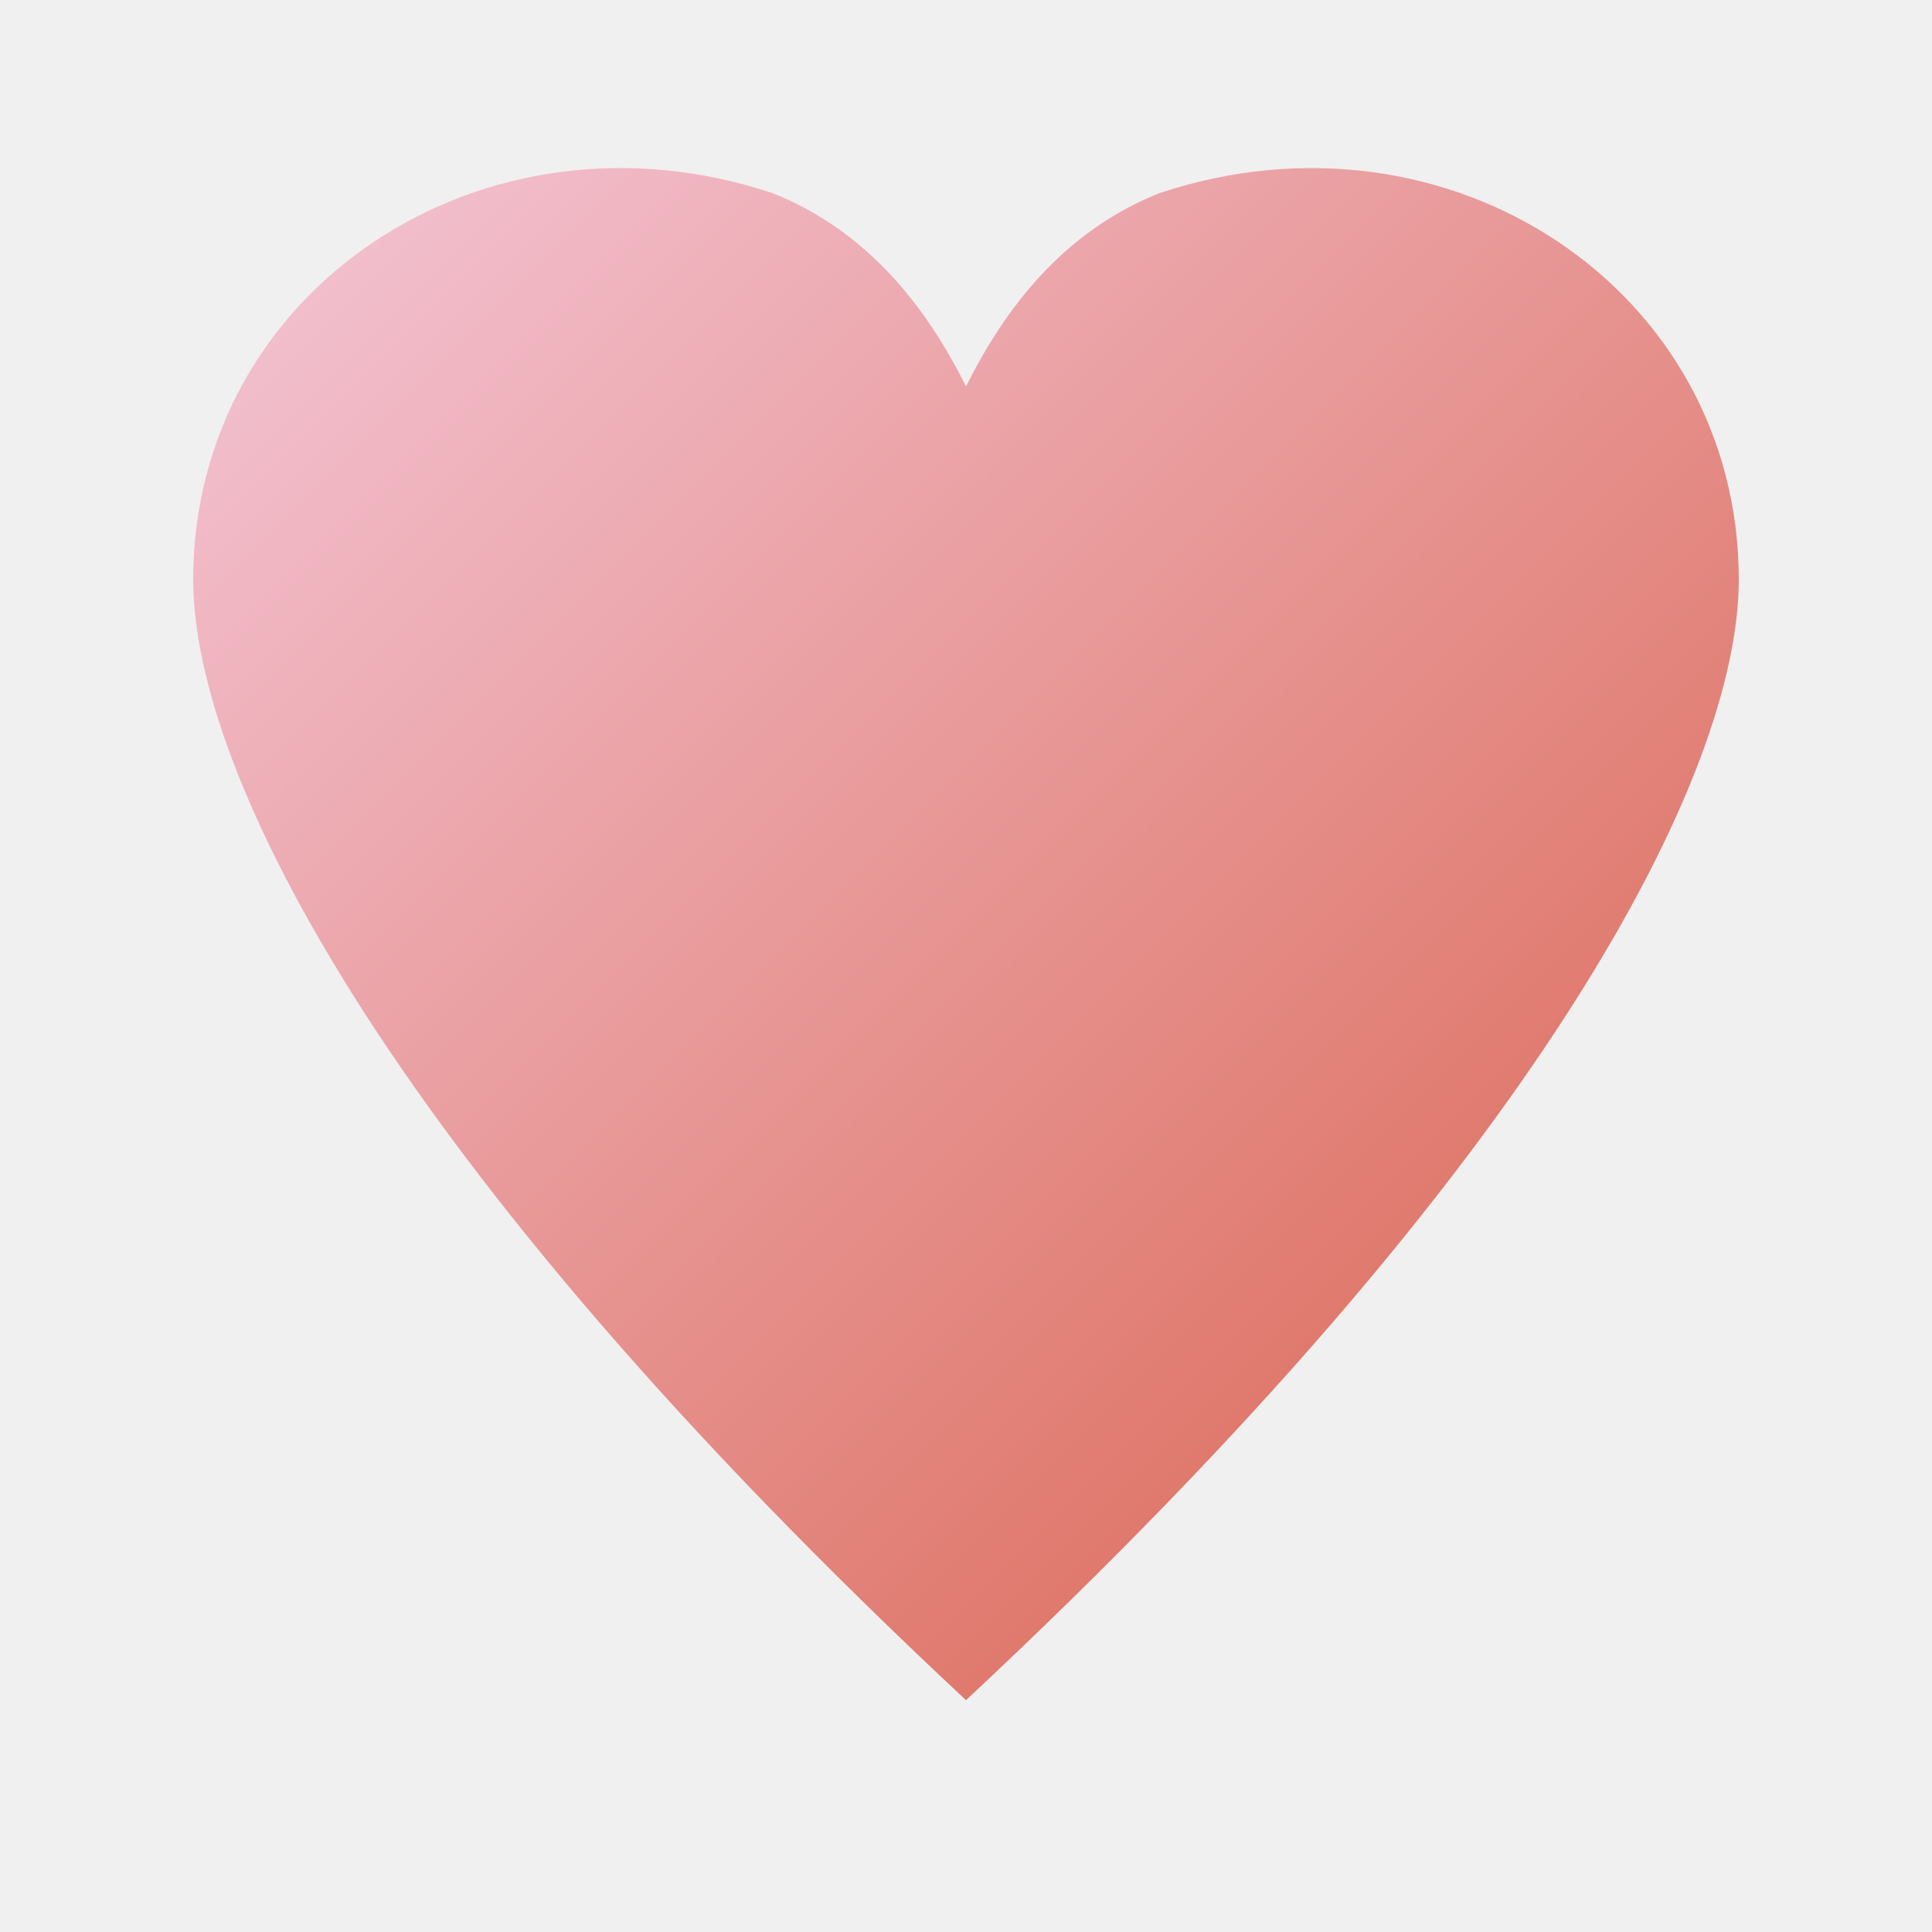
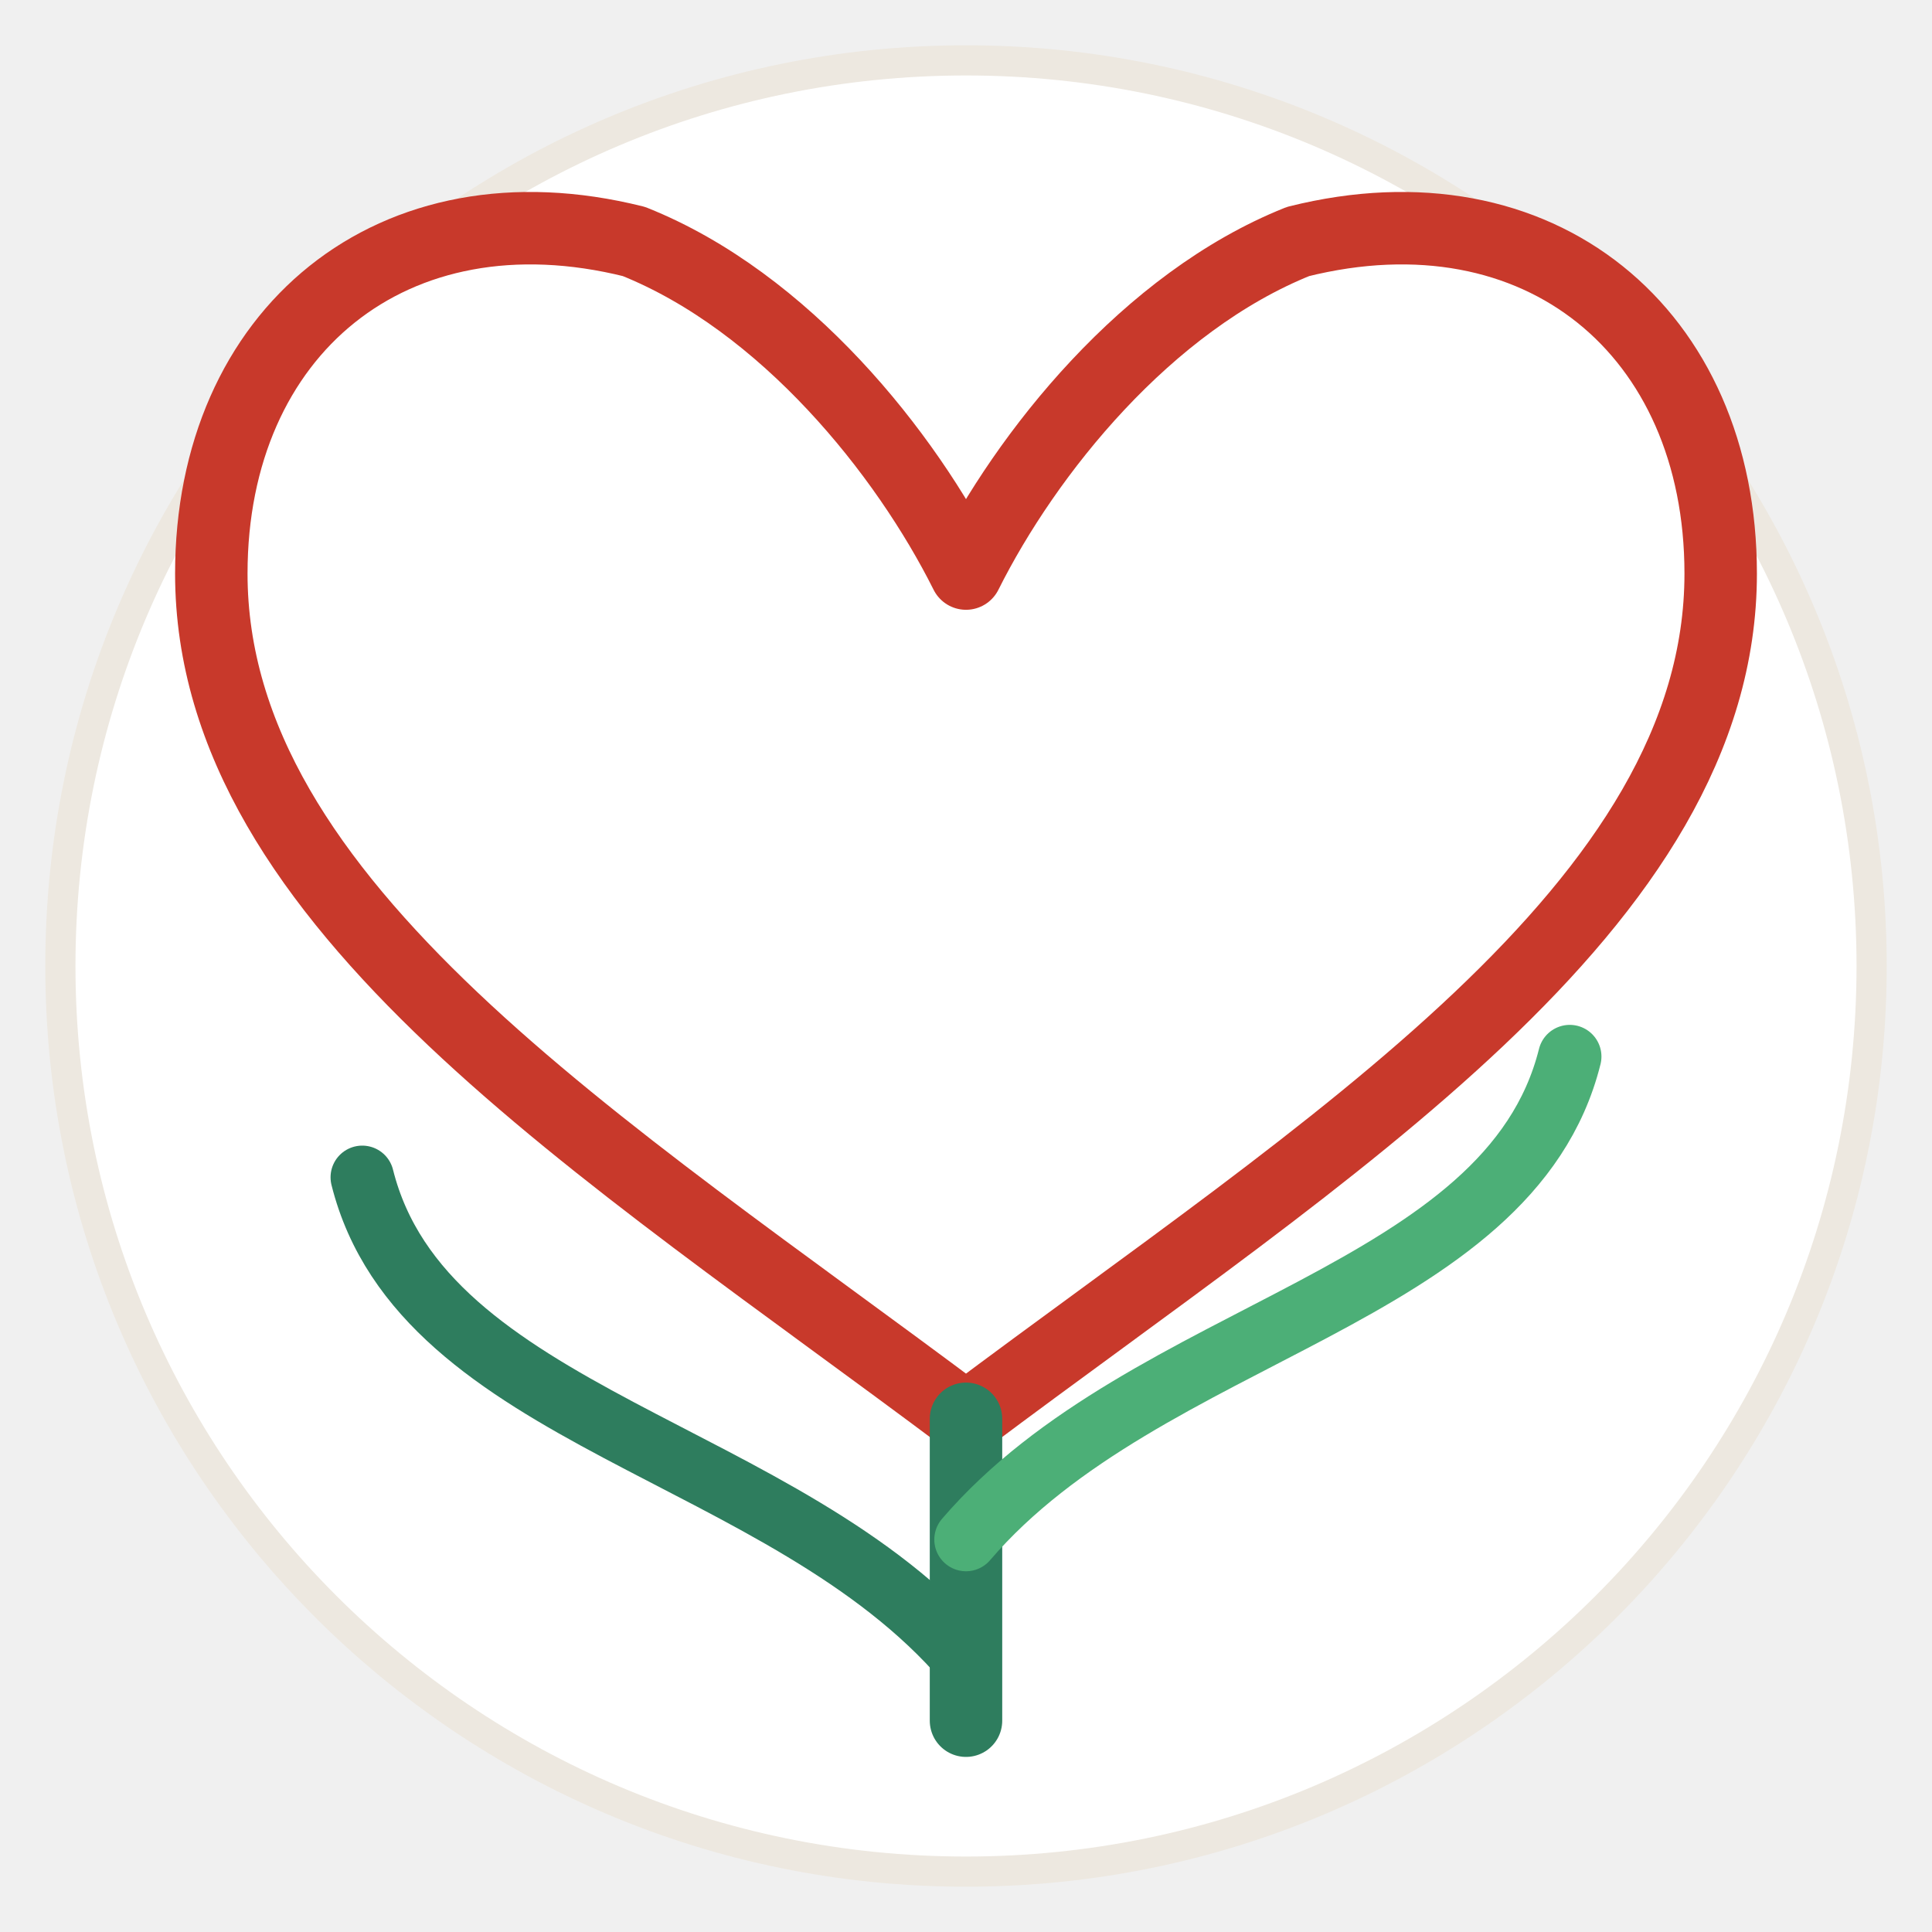
- <svg xmlns="http://www.w3.org/2000/svg" viewBox="0 0 100 100">
-   <defs>
-     <linearGradient id="heartGrad" x1="0%" y1="0%" x2="100%" y2="100%">
-       <stop offset="0%" style="stop-color:#F4C6D7" />
-       <stop offset="100%" style="stop-color:#D9604A" />
-     </linearGradient>
-   </defs>
-   <path d="M50 88 C20 60 10 40 10 30 C10 15 25 5 40 10 C45 12 48 16 50 20 C52 16 55 12 60 10 C75 5 90 15 90 30 C90 40 80 60 50 88Z" fill="url(#heartGrad)" />
+ <svg xmlns="http://www.w3.org/2000/svg" width="64" height="64" viewBox="0 0 64 64">
+   <circle cx="32" cy="32" r="30" fill="white" stroke="#ede8e0" stroke-width="1" />
+   <path d="M32,47 C20,38 7,30 7,19 C7,11 13,6 21,8 C26,10 30,15 32,19 C34,15 38,10 43,8 C51,6 57,11 57,19 C57,30 44,38 32,47 Z" fill="none" stroke="#c8392b" stroke-width="2.4" stroke-linejoin="round" stroke-linecap="round" />
+   <line x1="32" y1="47" x2="32" y2="57" stroke="#2e7d5e" stroke-width="2.4" stroke-linecap="round" />
+   <path d="M32,55 C26,48 14,47 12,39" fill="none" stroke="#2e7d5e" stroke-width="2.1" stroke-linecap="round" />
+   <path d="M32,51 C38,44 50,43 52,35" fill="none" stroke="#4caf77" stroke-width="2.1" stroke-linecap="round" />
</svg>
